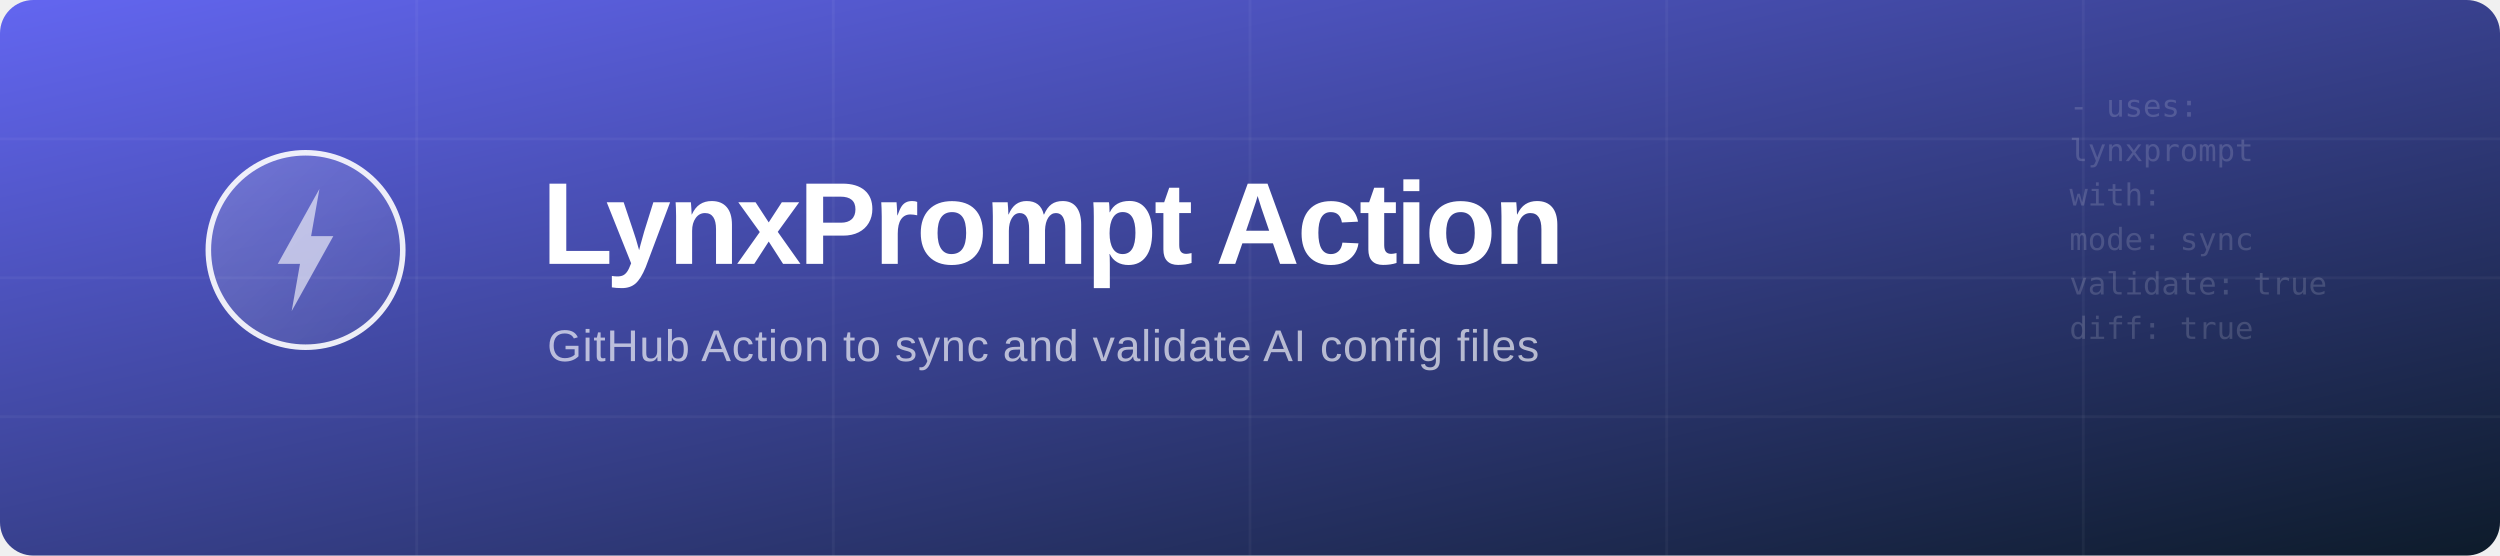
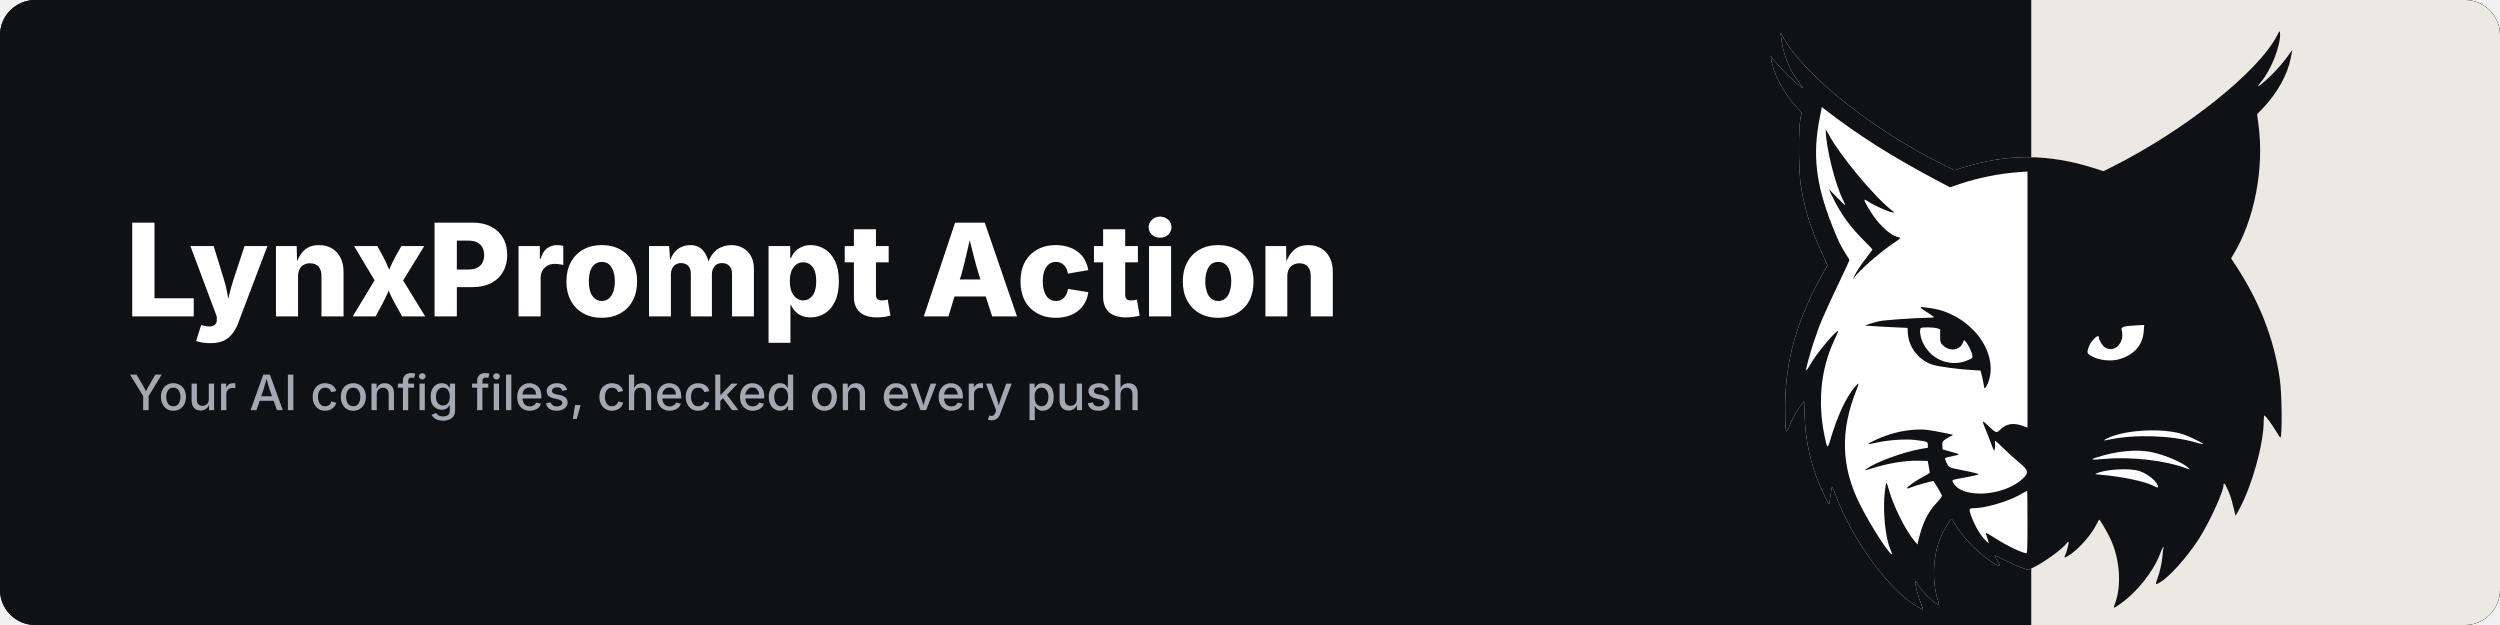
- <svg xmlns="http://www.w3.org/2000/svg" viewBox="0 0 900 200" width="900" height="200">
+ <svg xmlns="http://www.w3.org/2000/svg" viewBox="0 0 1280 320" width="1280" height="320" role="img" aria-label="LynxPrompt Action">
  <defs>
-     <linearGradient id="bg" x1="0%" y1="0%" x2="100%" y2="100%">
-       <stop offset="0%" stop-color="#6366F1" />
-       <stop offset="100%" stop-color="#0D1B2A" />
-     </linearGradient>
-     <linearGradient id="glow" x1="0%" y1="0%" x2="100%" y2="100%">
-       <stop offset="0%" stop-color="#ffffff" stop-opacity="0.2" />
-       <stop offset="100%" stop-color="#ffffff" stop-opacity="0.05" />
-     </linearGradient>
+     <clipPath id="k">
+       <rect width="1280" height="320" rx="18" />
+     </clipPath>
  </defs>
-   <rect width="900" height="200" rx="12" fill="url(#bg)" />
-   <g stroke="#ffffff" stroke-opacity="0.04" stroke-width="1">
-     <line x1="0" y1="50" x2="900" y2="50" />
-     <line x1="0" y1="100" x2="900" y2="100" />
-     <line x1="0" y1="150" x2="900" y2="150" />
-     <line x1="150" y1="0" x2="150" y2="200" />
-     <line x1="300" y1="0" x2="300" y2="200" />
-     <line x1="450" y1="0" x2="450" y2="200" />
-     <line x1="600" y1="0" x2="600" y2="200" />
-     <line x1="750" y1="0" x2="750" y2="200" />
-   </g>
-   <g transform="translate(70, 50)">
-     <circle cx="40" cy="40" r="35" fill="url(#glow)" stroke="#ffffff" stroke-width="2" opacity="0.9" />
-     <polygon points="45,18 30,45 38,45 35,62 50,35 42,35" fill="#ffffff" opacity="0.6" />
-   </g>
-   <text x="195" y="95" font-family="'Segoe UI', 'Helvetica Neue', Arial, sans-serif" font-size="42" font-weight="700" fill="#ffffff" letter-spacing="-1">
-     LynxPrompt Action
-   </text>
-   <text x="197" y="130" font-family="'Segoe UI', 'Helvetica Neue', Arial, sans-serif" font-size="16" fill="#ffffff" opacity="0.65" letter-spacing="0.3">
-     GitHub Action to sync and validate AI config files
-   </text>
-   <g transform="translate(745, 42)" opacity="0.15">
-     <text x="0" y="0" font-family="monospace" font-size="11" fill="#ffffff">- uses:</text>
-     <text x="0" y="16" font-family="monospace" font-size="11" fill="#ffffff">    lynxprompt</text>
-     <text x="0" y="32" font-family="monospace" font-size="11" fill="#ffffff">  with:</text>
-     <text x="0" y="48" font-family="monospace" font-size="11" fill="#ffffff">    mode: sync</text>
-     <text x="0" y="64" font-family="monospace" font-size="11" fill="#ffffff">    validate: true</text>
-     <text x="0" y="80" font-family="monospace" font-size="11" fill="#ffffff">    diff: true</text>
+   <g clip-path="url(#k)">
+     <rect width="1280" height="320" fill="#0F1115" />
+     <rect width="1280" height="320" fill="#0F1115" />
+     <rect x="1040" width="240" height="320" fill="#ECE9E2" />
+     <g transform="translate(906.2 15.3) scale(0.42)" fill-rule="evenodd">
+       <path fill="#FFFFFF" d="m181 703.9c-34.2-18.7-81.2-82.7-101.2-137.6-1.8-5.1-3.6-9.3-4-9.3-.3 0-1.2 4.7-1.9 10.5-.7 5.8-1.6 10.5-1.9 10.5-1.1 0-12.5-24.8-15.9-34.4-8.6-24.3-12.9-47.5-13.8-73l-.6-17.9-2.4 2.9c-5 6.1-12.5 19.2-15.5 27.3-4.5 11.7-5.2 8.8-5.2-23.9 0-55.1 14-104.8 45.5-161.3l6.1-10.9-6.5-14.1c-14.2-31-20.5-51-25.9-82.2-2.8-16.7-3.3-68.4-.7-81.9l1.6-7.8-6.6-7.2c-15.3-16.4-28.2-40.9-30.5-57.6l-.6-4.5 1.7 2.5c3.7 5.1 13.3 15.7 20.4 22.5 9.1 8.7 18.9 16.8 16.9 13.9-.8-1.2-3.9-5.5-6.8-9.5-10.7-14.9-17.2-32.1-19.7-52.4l-.6-5 3 5.2c26.4 47.1 110.5 113.9 196.3 156.2l12.7 6.2 9.3-2.9c55-17.5 105.5-17.4 161.4.5l11 3.5 10.5-5.2c89.5-44.9 179-116.4 201.6-161 2.6-5.1 2.8-5.3 3.1-2.7 1.6 13.8-10.4 45.1-22.9 59.9-5.2 6.2-4.9 6.9.9 2.3 11.4-9.2 25-23.8 33.6-36.5 2.5-3.7 3.6-4.6 3.2-3-.3 1.4-1 5.2-1.7 8.5-3.7 19.4-16 41.8-32.4 59.3l-8.6 9.1 1.7 12.8c7.2 53.4-5.1 116.7-31 158.8l-2.4 4.1 4.6 6.9c29.7 44.9 47.5 90 54.7 139.5 2.8 18.5 3.2 72.1.7 72-.4 0-2.5-3.1-4.6-6.8-4.6-7.9-13.6-20.2-14.8-20.2-.4 0-.8 2.8-.8 6.3 0 28.1-14 78.7-29.7 107.7l-4.6 8.4-2.8-10.9c-2.8-11.6-3.5-13.6-7.6-22.7-2.6-5.9-4.3-7.4-4.3-3.9 0 8.2-18 47.2-30.7 66.6-14.7 22.4-35.4 45.4-46.9 52.1-5.7 3.4-5.8 3.1-3-4.7 3-8.3 5.3-18.5 6.1-27.4 .3-3.9.8-8.1 1.1-9.5 .9-4.2-1.1-1-3.9 6.6-8.4 21.8-27.8 46.4-48.1 60.8-8.8 6.3-9.5 6.4-7.3.9 8.7-21.9 6.5-54.9-5.4-80.3-3.8-8-12.5-23-13.5-23-.2 0-1.8 2.8-3.5 6.2-6.7 13.3-22 30.4-33.7 37.6-5.2 3.2-6.2 2.9-4-1.1 1.7-3.3 4.7-15.7 3.8-15.7-.5 0-1.5.8-2.2 1.8-5.3 7.1-26.5 22.6-40.1 29.3l-6.7 3.3-7.3-2.4c-3.9-1.4-13.2-5.5-20.5-9.2-7.2-3.7-13.2-6.4-13.2-6 0 .5 1.6 3.4 3.5 6.7 4.3 7 4.2 7.2-2.1 3.9-16.7-8.8-38.6-30.3-49.6-48.6-2.2-3.8-4.2-6.8-4.4-6.8-1.2 0-10.6 15.9-13.3 22.5-9.5 22.6-10.8 54.6-3.2 77.3 2.1 6 1.4 6.4-4.3 2-8.9-6.8-17.8-16.7-21.9-24.3-3.9-7.2-.1 11.5 4.8 24 1.9 4.9 3.3 9 3.2 9.1-.1.2-2.7-1.1-5.7-2.7z" />
+       <path fill="#0F1115" d="m181 703.9c-34.2-18.7-81.2-82.7-101.2-137.6-1.8-5.1-3.6-9.3-4-9.3-.3 0-1.2 4.7-1.9 10.5-.7 5.8-1.6 10.5-1.9 10.5-1.1 0-12.5-24.8-15.9-34.4-8.6-24.3-12.9-47.5-13.8-73l-.6-17.9-2.4 2.9c-5 6.1-12.5 19.2-15.5 27.3-4.5 11.7-5.2 8.8-5.2-23.9 0-55.1 14-104.8 45.5-161.3l6.1-10.9-6.5-14.1c-14.2-31-20.5-51-25.9-82.2-2.8-16.7-3.3-68.4-.7-81.9l1.6-7.8-6.6-7.2c-15.3-16.4-28.2-40.9-30.5-57.6l-.6-4.5 1.7 2.5c3.7 5.1 13.3 15.7 20.4 22.5 9.1 8.7 18.9 16.8 16.9 13.9-.8-1.2-3.9-5.5-6.8-9.5-10.7-14.9-17.2-32.1-19.7-52.4l-.6-5 3 5.2c26.4 47.1 110.5 113.9 196.3 156.2l12.7 6.2 9.3-2.9c55-17.5 105.5-17.4 161.4.5l11 3.5 10.5-5.2c89.5-44.9 179-116.4 201.6-161 2.6-5.1 2.8-5.3 3.1-2.7 1.6 13.8-10.4 45.1-22.9 59.9-5.2 6.2-4.9 6.9.9 2.3 11.4-9.2 25-23.8 33.6-36.5 2.5-3.7 3.6-4.6 3.2-3-.3 1.4-1 5.2-1.7 8.5-3.7 19.4-16 41.8-32.4 59.3l-8.6 9.1 1.7 12.8c7.2 53.4-5.1 116.7-31 158.8l-2.4 4.1 4.6 6.9c29.7 44.9 47.5 90 54.7 139.5 2.8 18.5 3.2 72.1.7 72-.4 0-2.5-3.1-4.6-6.8-4.6-7.9-13.6-20.2-14.8-20.2-.4 0-.8 2.8-.8 6.3 0 28.1-14 78.7-29.7 107.7l-4.6 8.4-2.8-10.9c-2.8-11.6-3.5-13.6-7.6-22.7-2.6-5.9-4.3-7.4-4.3-3.9 0 8.2-18 47.2-30.7 66.6-14.7 22.4-35.4 45.4-46.9 52.1-5.7 3.4-5.8 3.1-3-4.7 3-8.3 5.3-18.5 6.1-27.4 .3-3.9.8-8.1 1.1-9.5 .9-4.2-1.1-1-3.9 6.6-8.4 21.8-27.8 46.4-48.1 60.8-8.8 6.3-9.5 6.4-7.3.9 8.7-21.9 6.5-54.9-5.4-80.3-3.8-8-12.5-23-13.5-23-.2 0-1.8 2.8-3.5 6.2-6.7 13.3-22 30.4-33.7 37.6-5.2 3.2-6.2 2.9-4-1.1 1.7-3.3 4.7-15.7 3.8-15.7-.5 0-1.5.8-2.2 1.8-5.3 7.1-26.5 22.6-40.1 29.3l-6.7 3.3-7.3-2.4c-3.9-1.4-13.2-5.5-20.5-9.2-7.2-3.7-13.2-6.4-13.2-6 0 .5 1.6 3.4 3.5 6.7 4.3 7 4.2 7.2-2.1 3.9-16.7-8.8-38.6-30.3-49.6-48.6-2.2-3.8-4.2-6.8-4.4-6.8-1.2 0-10.6 15.9-13.3 22.5-9.5 22.6-10.8 54.6-3.2 77.3 2.1 6 1.4 6.4-4.3 2-8.9-6.8-17.8-16.7-21.9-24.3-3.9-7.2-.1 11.5 4.8 24 1.9 4.9 3.3 9 3.2 9.1-.1.2-2.7-1.1-5.7-2.7zm-32-65.3c0-.2-1-2.5-2.1-5.2-6.2-13.9-9.5-47.2-6.9-70 .7-6.3 1.6-11.4 2-11.4 .4 0 1.7 3.7 2.9 8.2 5.7 20.7 20.9 50.9 32 63.7l3 3.4 .6-2.9c5.3-23 11.6-36.2 23.4-48.6 4.6-5 6.1-7.3 5.6-8.5-1.1-3-9.7-17.3-10.4-17.3-2.4.1-21 5.3-26 7.3-3.3 1.4-6.1 2.1-6.1 1.6 0-1.7 11.7-10.1 19.8-14.1 4.5-2.3 8.2-4.6 8.1-5.2 0-.6-.6-4-1.3-7.6l-1.2-6.5-11.4-.3c-15.5-.4-37.2 3.1-56.8 9.4-8.9 2.8-9.4 2.9-6.7.8 10.7-8.3 45.5-21 67.8-24.8l7.2-1.2v-3.4c0-4-.9-4.3-15.6-6.1-12.1-1.4-32.9.1-47.6 3.4-11.9 2.7-12.1 1.9-.9-3.3 16.8-7.7 32.8-11.8 49.6-12.7 10.6-.5 14.7 0 37 4.5l8.4 1.8-5.5 3.1c-7.2 4-8.1 5.3-7.7 10.5l.3 4.2 9.9 2.8c12.3 3.4 12.3 3.3 2.9 5.3-11.3 2.4-10.6 1.9-8.8 6.2 3.2 7.6 3.5 7.8 15.7 10.2 19 3.8 25 5.3 24.1 6.1-.4.4-7.3 1.9-15.3 3.4-18.7 3.5-17.4 2.9-15.5 6.6 10.1 19.5 60.1 17 83.9-4.1 8.7-7.9 8.1-11.2-4.2-21-4.2-3.5-12.6-11-18.5-16.8-10.5-10.3-10.8-10.5-10.3-7.1 .3 1.9.2 5.1-.2 7l-.9 3.5-1.5-3.5c-.8-2-2.5-6.5-3.8-10-1.3-3.6-3.8-10.1-5.7-14.4-4.2-10-3.8-10.3 3.9-2.9 9.5 9.1 10.1 9.2 14.8 4.4 7-7.2 16.6-8.6 28.2-4l4.8 1.9v-156.2-156.1l-10.2.7c-22.4 1.4-49.4 6.8-71.3 14.1l-13 4.4-12.5-6.6c-58-30.6-99.6-56.9-141.5-89.5l-2.2-1.7-2.7 13.7c-8.7 44.6-4.7 79.6 14.7 129.3 7.3 18.7 11 26.4 17.3 36.2 2.4 3.7 4.4 7 4.4 7.3 0 .4-4 9-8.9 19.3-24 50.5-27.1 57.7-35.3 82.6-4 12.2-8.8 29.7-8.8 32.1 0 1.6 2.3-1.4 5.4-7 6.9-12.4 30.4-40.6 33.7-40.6 .4 0-1.6 5.1-4.6 11.2-16.3 34.6-20.5 74.7-12.1 115.9 3.4 16.7 3.8 17.1 7 6.3 8.9-30.1 19.4-52.6 30.3-65.3 5.1-6 5.4-5.1 1.7 4.1-19.9 49.6-18.6 93.5 4.2 139 13.7 27.5 39.4 66.8 39.4 60.4zm165-38.6c0-20.9-.2-38-.5-38-.3 0-4.4 2.2-9.3 5-13.6 7.7-41.6 16-54.4 16-6.8 0-7.4.8-5.3 7.1 4.4 13 11.8 26 18.9 32.8 4.2 4.1 4.2 4.1 1.6-3.4-1.1-3.2-1.8-6-1.5-6.3 .2-.2 5 2.6 10.7 6.2 13.8 9 33.3 18.4 38.6 18.6 .9 0 1.2-8.2 1.2-38zm159-43.3c0-5.4-12.1-15.5-22.5-18.9-11.8-3.8-39.6-2.4-51.9 2.6-3 1.2-2.7 1.3 5.4 2 24.4 2 53 8 62.8 13.1 5.5 2.8 6.2 3 6.2 1.2zm36-23.7c-7.6-6.4-27-14.5-42.9-18.1-15.9-3.5-36.8-2.2-58.7 3.6-19.2 5.2-19 6.3 1 4.5 32.1-2.9 73.7 1.9 99.1 11.4 5.4 2 5.5 2 1.5-1.4zm18-29.1c-4.9-3.3-20-10.2-26.2-11.8-26.2-7.1-70.2-4.1-90.1 6.1-5.2 2.6-4.5 2.9 3.3 1.2 31.3-6.6 75.6-5.1 105 3.5 7.8 2.3 10.3 2.6 8 1zm-266-68.9c0-1.3-1-6.3-2.1-11.1l-2.1-8.6-11.7-.7c-15.1-.9-39.2-4.1-46.1-6.2-16.7-4.9-29.7-21-30.8-37.9l-.4-7.2-25.7-1.2c-14.1-.8-25.7-1.5-25.9-1.6-.5-.5 11.8-4.3 17.8-5.5 6.7-1.3 44-4 56.8-4 5 0 9.2-.4 9.2-.8 0-.4-4.1-3.3-9.2-6.5-10.5-6.5-10.1-6.7 6.2-4.3 46 7 81.3 51.3 70 87.8-2.2 7.2-6 12.1-6 7.8zm-19.1-32.6c5.2-2.3 5.3-2.5 4.8-5.9-.7-4.2-5.1-13.2-7.9-16.2l-2.1-2.3-1.8 4c-4.2 9.4-16.9 10.2-24.9 1.6-2.2-2.5-2.5-3.6-2.5-10.7v-7.9l-3.5-1.2c-4.1-1.3-17.9-1.6-19.9-.4-2.3 1.5-.8 11.9 3 19.2 10.3 20.4 34.4 29.1 54.8 19.8zm184.2-1c18.1-5.4 28.4-17.2 29.6-34.1l.6-7.6-10.9.6c-14.1.7-17.7 1.9-16.6 5.5 4.2 15.3-8.5 28.6-20.4 21.3-3.1-1.9-7.4-9.1-7.4-12.4 0-5-9.8 4.5-12.4 11.9-2.2 6.6-2.1 7.6 1.7 10 9.1 6.1 24.6 8.1 35.8 4.8zm-323-101.9c4.2-7.8 7.8-13.1 15.6-23.2 3.5-4.5 6.3-8.4 6.3-8.6 0-.3-5.1-5.6-11.3-11.8-16-16.1-26.5-30.6-36.1-49.6-3.1-6.2-5.6-11.5-5.6-11.8 0-.3 4.3 4 9.6 9.5 5.3 5.5 9.9 9.9 10.1 9.6 .2-.2-1-3.2-2.7-6.5-9.7-19.4-21-65.1-21-85.4 0-.5 1.5 1.8 3.3 5.2 13.8 26 57.5 78.4 78.2 93.8 9 6.7-19.9-4.6-30.7-12.1-4.7-3.2-4.8-2-.1 6.3 10.7 19.4 26.5 35.2 37.3 37.6 4.2.9 3.9 1.4-5.3 7.5-16.5 11-41.1 32.6-48.5 42.5-1.5 2-1.2.9.9-3z" />
+     </g>
+     <path fill="#fff" d="m67.7 162v-48h11.4v38.7h20.1v9.3zm32.7 12.6l2.6-8.2 1.4.4q2 .5 3.5.3 1.6-.2 2.4-1.1 .8-.9.7-2.4v-1.5l-13.5-36.1h11.9l5.4 17.6q1.1 3.6 1.7 7.2 .2 1.1.4 2.3 .3-1.2.5-2.3 .9-3.7 2-7.2l5.8-17.6h11.7l-15.1 39.8q-1.1 2.9-2.9 5.1-1.7 2.3-4.5 3.6-2.7 1.2-6.8 1.2-2.1 0-4-.3-1.9-.3-3.2-.8zm52.2-33.2v20.6h-11.3v-36h10.6l.2 7.8q1.3-3.4 3.7-5.7 2.8-2.6 7.6-2.6 3.8 0 6.6 1.7 2.8 1.7 4.3 4.7 1.6 3.1 1.6 7.2v22.9h-11.3v-20.8q0-3-1.5-4.7-1.6-1.7-4.4-1.7-1.8 0-3.2.8-1.4.7-2.1 2.2-.8 1.5-.8 3.6zm28 20.6l11.2-18.5-10.5-17.5h11.9l2.8 5.1q1.5 2.8 2.7 5.7 .3.6.6 1.3 .2-.6.5-1.3 1.3-2.9 2.8-5.7l2.9-5.1h11.7l-10.8 17.6 11.3 18.4h-11.8l-3.5-6.3q-1.6-2.8-2.9-5.7-.2-.6-.5-1.2-.3.6-.5 1.2-1.3 2.9-2.8 5.7l-3.4 6.3zm41.9 0v-48h19.7q5.4 0 9.3 2.1 4 2.1 6.1 5.8 2.1 3.7 2.1 8.7 0 4.9-2.2 8.6-2.1 3.7-6.1 5.8-4 2-9.5 2h-8v15zm11.4-24h5.9q2.7 0 4.5-.9 1.8-.9 2.7-2.6 .9-1.7.9-3.9 0-2.3-.9-3.9-.9-1.7-2.7-2.6-1.9-.9-4.5-.9h-5.9zm31.6 24v-36h10.9v6.5h.4q1-3.5 3.2-5.3 2.3-1.7 5.2-1.7 .8 0 1.7.1 .8.1 1.5.3v9.8q-.8-.3-2.1-.4-1.3-.2-2.3-.2-2.1 0-3.7.9-1.7 1-2.6 2.6-.9 1.6-.9 3.7v19.7zm42.6.7q-5.6 0-9.7-2.4-4-2.3-6.2-6.5-2.2-4.1-2.2-9.7 0-5.6 2.2-9.7 2.2-4.2 6.2-6.5 4.1-2.4 9.7-2.4 5.7 0 9.7 2.4 4.1 2.3 6.2 6.5 2.2 4.1 2.2 9.7 0 5.6-2.2 9.7-2.1 4.2-6.2 6.5-4 2.4-9.7 2.4zm0-8.6q2.2 0 3.7-1.3 1.4-1.2 2.2-3.5 .8-2.3.8-5.3 0-2.9-.8-5.2-.8-2.2-2.2-3.5-1.5-1.2-3.7-1.2-2.1 0-3.6 1.2-1.5 1.3-2.3 3.5-.7 2.3-.7 5.2 0 3 .7 5.3 .8 2.3 2.3 3.5 1.5 1.3 3.6 1.3zm24.2 7.9v-36h10.3l.5 7.2q.8-2.1 1.9-3.6 1.6-2.1 3.8-3.1 2.2-1 4.7-1 3.9 0 6.2 2.5 1.9 1.9 3.1 5.8 .8-2.2 2.1-3.8 1.8-2.4 4.3-3.4 2.6-1.1 5.3-1.1 3.4 0 5.9 1.5 2.6 1.4 4.1 4.1 1.5 2.8 1.5 6.6v24.3h-11.2v-21.8q0-2.7-1.4-4.1-1.5-1.4-3.7-1.4-1.6 0-2.8.7-1.1.7-1.7 2-.7 1.2-.7 3v21.6h-10.8v-21.9q0-2.5-1.3-4-1.4-1.4-3.7-1.4-1.5 0-2.7.7-1.2.7-1.8 2-.7 1.3-.7 3.2v21.4zm61.2 13.5v-49.5h11.1v6.2h.4q.6-1.7 1.9-3.2 1.3-1.5 3.4-2.5 2-1 4.8-1 3.8 0 7.1 2 3.3 2 5.3 6.1 2 4.1 2 10.4 0 6.1-1.9 10.2-2 4.2-5.2 6.2-3.3 2.1-7.3 2.1-2.8 0-4.8-.9-2-.9-3.3-2.4-1.3-1.4-2-3h-.3v19.3zm17.7-21.7q2.2 0 3.7-1.3 1.5-1.2 2.3-3.4 .7-2.2.7-5.1 0-2.9-.7-5.1-.8-2.2-2.3-3.4-1.5-1.2-3.7-1.2-2.1 0-3.6 1.2-1.5 1.2-2.4 3.3-.8 2.2-.8 5.2 0 3 .8 5.1 .9 2.2 2.4 3.4 1.5 1.3 3.6 1.3zm43.8-27.8v8.3h-6.5v16.7q0 1.4.7 2.1 .6.7 2.2.7 .5 0 1.6-.1 1-.2 1.5-.3l1.4 8.2q-1.9.5-3.6.7-1.8.2-3.4.2-5.7 0-8.7-2.7-3-2.7-3-7.8v-17.7h-4.7v-8.3h4.7v-8.6h11.3v8.6zm18 36l16-48h15.2l16.5 48h-12.7l-3.3-10.2h-16l-3.1 10.2zm29-18.9l-.7-2.1q-1.6-5.2-3.1-11.2-.8-3.3-1.7-6.8-.8 3.5-1.6 6.9-1.3 5.9-2.8 11.1l-.7 2.1zm38.6 19.6q-5.7 0-9.7-2.4-4.1-2.3-6.3-6.5-2.1-4.1-2.1-9.7 0-5.6 2.1-9.7 2.2-4.2 6.3-6.5 4-2.4 9.7-2.4 3.4 0 6.3.9 2.9.9 5 2.6 2.2 1.6 3.5 4 1.3 2.4 1.8 5.3l-10.4 1.8q-.3-1.5-.8-2.6-.5-1.1-1.3-1.8-.7-.8-1.8-1.2-1-.4-2.2-.4-2.2 0-3.7 1.2-1.5 1.2-2.3 3.4-.8 2.3-.8 5.3 0 3.1.8 5.4 .8 2.3 2.3 3.5 1.5 1.2 3.7 1.2 1.3 0 2.3-.4 1-.4 1.7-1.2 .8-.8 1.4-2 .5-1.1.7-2.6l10.4 1.7q-.4 3.1-1.8 5.5-1.3 2.4-3.5 4.1-2.1 1.7-5 2.6-2.9.9-6.3.9zm42-36.7v8.3h-6.5v16.7q0 1.4.7 2.1 .6.7 2.1.7 .6 0 1.7-.1 1-.2 1.5-.3l1.4 8.2q-1.9.5-3.6.7-1.8.2-3.4.2-5.7 0-8.7-2.7-3-2.7-3-7.8v-17.7h-4.7v-8.3h4.7v-8.6h11.3v8.6zm5.7 36v-36h11.3v36zm5.6-40.3q-2.4 0-4.1-1.5-1.7-1.6-1.7-3.9 0-2.2 1.7-3.8 1.7-1.6 4.1-1.6 2.5 0 4.2 1.6 1.7 1.5 1.7 3.8 0 2.3-1.7 3.9-1.7 1.5-4.2 1.5zm29.8 41q-5.6 0-9.7-2.4-4-2.3-6.2-6.5-2.2-4.1-2.2-9.7 0-5.6 2.2-9.7 2.2-4.2 6.2-6.5 4.1-2.4 9.7-2.4 5.7 0 9.7 2.4 4.1 2.3 6.3 6.5 2.1 4.1 2.1 9.7 0 5.6-2.1 9.7-2.2 4.2-6.3 6.5-4 2.4-9.7 2.4zm0-8.6q2.2 0 3.7-1.3 1.5-1.2 2.2-3.5 .8-2.3.8-5.3 0-2.9-.8-5.2-.7-2.2-2.2-3.5-1.5-1.2-3.7-1.2-2.1 0-3.6 1.2-1.5 1.3-2.2 3.5-.8 2.3-.8 5.2 0 3 .8 5.3 .7 2.3 2.2 3.5 1.5 1.3 3.6 1.3zm35.4-12.7v20.6h-11.2v-36h10.6l.1 7.8q1.4-3.4 3.8-5.7 2.8-2.6 7.5-2.6 3.8 0 6.6 1.7 2.8 1.7 4.3 4.7 1.6 3.1 1.6 7.2v22.9h-11.3v-20.8q0-3-1.5-4.7-1.5-1.7-4.3-1.7-1.8 0-3.2.8-1.4.7-2.2 2.2-.8 1.5-.8 3.6z" />
+     <path fill="#A3A8B3" d="m73.3 210v-7.2l-6.7-11h3.3l3.4 5.8q.6 1 1 1.8 .2.5.4 1 .3-.5.5-1 .4-.9 1-1.8l3.3-5.8h3.3l-6.7 11v7.2zm15.5.3q-2 0-3.4-.9-1.4-.9-2.2-2.5-.8-1.6-.8-3.7 0-2.1.8-3.7 .8-1.6 2.2-2.4 1.4-.9 3.4-.9 1.9 0 3.3.9 1.5.8 2.3 2.4 .8 1.6.8 3.7 0 2.1-.8 3.7-.8 1.6-2.3 2.5-1.4.9-3.3.9zm0-2.3q1.2 0 2-.6 .8-.7 1.2-1.8 .4-1.1.4-2.4 0-1.3-.4-2.3-.4-1.1-1.2-1.8-.8-.6-2-.6-1.3 0-2.1.6-.8.7-1.2 1.7-.4 1.1-.4 2.4 0 1.3.4 2.4 .4 1.1 1.2 1.8 .8.6 2.1.6zm14 2.2q-1.4 0-2.5-.6-1-.6-1.6-1.7-.6-1.2-.6-2.9v-8.6h2.7v8.3q0 1.5.8 2.3 .8.8 2.1.8 .9 0 1.6-.4 .7-.4 1.2-1.1 .4-.8.4-1.9v-8h2.7v13.6h-2.6v-2.7q-.6 1.4-1.5 2-1.2.9-2.7.9zm10.4-.2v-13.6h2.6v2.1h.1q.4-1.1 1.3-1.7 1-.6 2.2-.6 .2 0 .6 0 .3 0 .5 0v2.6q-.1-.1-.6-.1-.4-.1-.8-.1-.9 0-1.7.4-.7.4-1.1 1.1-.4.7-.4 1.6v8.3zm15.1 0l6.5-18.2h3.4l6.6 18.2h-3l-1.7-4.8h-7.1l-1.7 4.8zm11-7.1l-1.1-3q-.4-1.3-.9-2.9-.4-1.3-.8-3-.5 1.7-.9 3-.5 1.7-.8 2.9l-1.1 3zm10.9-11.1v18.2h-2.8v-18.2zm16.2 18.5q-1.9 0-3.3-.9-1.4-.9-2.2-2.5-.8-1.6-.8-3.7 0-2.1.8-3.7 .8-1.6 2.2-2.4 1.4-.9 3.3-.9 1.1 0 2 .3 1 .2 1.7.7 .8.6 1.3 1.3 .5.8.8 1.7l-2.6.6q-.1-.5-.4-.9-.3-.5-.7-.8-.4-.3-.9-.5-.5-.1-1.1-.1-1.3 0-2.1.6-.8.7-1.2 1.7-.4 1.1-.4 2.4 0 1.4.4 2.4 .4 1.1 1.2 1.8 .8.6 2.1.6 .6 0 1.1-.2 .5-.1 1-.5 .4-.3.6-.7 .3-.5.4-1.1l2.6.7q-.3.9-.8 1.7-.5.7-1.3 1.3-.7.5-1.6.8-1 .3-2.1.3zm14.5 0q-1.9 0-3.4-.9-1.4-.9-2.2-2.5-.8-1.6-.8-3.7 0-2.1.8-3.7 .8-1.6 2.2-2.4 1.5-.9 3.4-.9 1.9 0 3.3.9 1.5.8 2.3 2.4 .8 1.6.8 3.7 0 2.1-.8 3.7-.8 1.6-2.3 2.5-1.4.9-3.3.9zm0-2.3q1.2 0 2-.6 .8-.7 1.2-1.8 .4-1.1.4-2.4 0-1.3-.4-2.3-.4-1.1-1.2-1.8-.8-.6-2-.6-1.3 0-2.1.6-.8.7-1.2 1.7-.4 1.1-.4 2.4 0 1.3.4 2.4 .4 1.1 1.2 1.8 .8.6 2.1.6zm12-6.1v8.1h-2.7v-13.6h2.6v2.6q.6-1.3 1.5-2 1.1-.8 2.7-.8 1.4 0 2.4.6 1.1.6 1.7 1.7 .6 1.1.6 2.8v8.7h-2.7v-8.3q0-1.5-.8-2.3-.8-.9-2.1-.9-.9 0-1.6.4-.8.4-1.2 1.2-.4.7-.4 1.8zm19.1-5.5v2.1h-3v11.5h-2.7v-11.5h-2.6v-2.1h2.6v-1.6q0-1.3.6-2.1 .5-.9 1.5-1.3 .9-.4 2-.4 .8 0 1.4.1 .5.1.8.2l-.6 2.2q-.2-.1-.5-.1-.3-.1-.7-.1-1 0-1.4.5-.4.5-.4 1.4v1.2zm2.8 13.6v-13.6h2.7v13.6zm1.4-15.7q-.7 0-1.2-.5-.5-.5-.5-1.1 0-.7.5-1.2 .5-.4 1.2-.4 .7 0 1.2.4 .5.5.5 1.2 0 .6-.5 1.1-.5.5-1.2.5zm10.6 21.1q-1.5 0-2.7-.4-1.2-.4-1.9-1.1-.8-.7-1.2-1.5l2.3-1q.2.4.6.8 .4.4 1.1.7 .7.3 1.8.3 1.6 0 2.6-.7 .9-.7.9-2.3v-2.7h-.2q-.2.5-.7 1-.4.5-1.2.9-.8.4-2 .4-1.6 0-2.9-.8-1.3-.7-2.1-2.2-.7-1.5-.7-3.7 0-2.1.7-3.7 .8-1.6 2.1-2.4 1.3-.8 2.9-.8 1.3 0 2.1.4 .8.4 1.2 1 .5.5.7 1h.2v-2.2h2.6v13.8q0 1.8-.8 2.9-.8 1.2-2.2 1.7-1.4.6-3.2.6zm0-7.8q1.2 0 2-.6 .7-.5 1.1-1.5 .4-1 .4-2.4 0-1.4-.4-2.4-.4-1.1-1.1-1.6-.8-.6-2-.6-1.2 0-2 .6-.8.6-1.2 1.6-.4 1.1-.4 2.4 0 1.3.4 2.3 .4 1 1.2 1.6 .8.6 2 .6zm23.2-11.2v2.1h-3v11.5h-2.7v-11.5h-2.6v-2.1h2.6v-1.6q0-1.3.6-2.1 .5-.9 1.5-1.3 .9-.4 2-.4 .8 0 1.4.1 .6.1.8.2l-.6 2.2q-.2-.1-.5-.1-.3-.1-.7-.1-1 0-1.4.5-.4.5-.4 1.4v1.2zm2.8 13.6v-13.6h2.7v13.6zm1.4-15.7q-.7 0-1.2-.5-.5-.5-.5-1.1 0-.7.5-1.2 .5-.4 1.2-.4 .7 0 1.2.4 .5.5.5 1.2 0 .6-.5 1.1-.5.5-1.2.5zm7.6-2.5v18.2h-2.7v-18.2zm9.5 18.5q-2 0-3.5-.9-1.4-.9-2.2-2.4-.8-1.6-.8-3.7 0-2.1.8-3.7 .8-1.6 2.2-2.5 1.4-.9 3.3-.9 1.2 0 2.2.4 1.1.4 2 1.2 .9.8 1.4 2.1 .5 1.3.5 3.1v1h-9.7q.1 1.2.5 2.1 .5 1 1.3 1.5 .9.5 2 .5 .8 0 1.4-.3 .6-.2 1.1-.6 .4-.4.6-1.1l2.6.6q-.4 1.1-1.1 1.9-.8.8-2 1.2-1.1.5-2.6.5zm-3.8-8.3h7q-.1-.9-.3-1.6-.4-.9-1.2-1.5-.8-.5-1.9-.5-1.1 0-2 .6-.8.5-1.2 1.4-.3.7-.4 1.6zm17.5 8.3q-1.5 0-2.6-.4-1.2-.5-1.9-1.3-.7-.8-1-2.1l2.5-.5q.3 1.1 1.1 1.6 .8.5 1.9.5 1.3 0 2.1-.5 .8-.6.8-1.3 0-.7-.5-1.1-.5-.4-1.4-.7l-2.3-.5q-1.9-.4-2.9-1.3-.9-1-.9-2.5 0-1.2.7-2.1 .7-.9 1.9-1.4 1.1-.5 2.7-.5 1.5 0 2.5.4 1.1.4 1.7 1.2 .7.8 1 1.8l-2.5.5q-.2-.7-.8-1.3-.7-.5-1.9-.5-1.1 0-1.8.5-.8.5-.8 1.3 0 .7.5 1.1 .5.4 1.6.7l2.2.4q1.9.5 2.8 1.4 .9.9.9 2.3 0 1.3-.7 2.2-.7 1-1.9 1.5-1.3.6-3 .6zm8.3 4.2l1.1-7.1h2.9l-2 7.1zm20-4.2q-1.9 0-3.3-.9-1.5-.9-2.3-2.5-.8-1.6-.8-3.7 0-2.1.8-3.7 .8-1.6 2.3-2.4 1.4-.9 3.3-.9 1.1 0 2 .3 .9.2 1.7.7 .7.6 1.3 1.3 .5.8.7 1.7l-2.5.6q-.2-.5-.4-.9-.3-.5-.7-.8-.4-.3-.9-.5-.6-.1-1.2-.1-1.2 0-2 .6-.8.7-1.2 1.7-.4 1.1-.4 2.4 0 1.4.4 2.4 .4 1.1 1.2 1.8 .8.6 2 .6 .7 0 1.2-.2 .5-.1.9-.5 .4-.3.7-.7 .3-.5.4-1.1l2.6.7q-.3.9-.8 1.7-.5.7-1.3 1.3-.7.5-1.7.8-.9.3-2 .3zm11.4-8.4v8.1h-2.7v-18.2h2.7v7q.5-1.2 1.3-1.8 1.2-.8 2.8-.8 1.4 0 2.4.6 1.1.6 1.7 1.7 .5 1.1.5 2.8v8.7h-2.7v-8.3q0-1.5-.7-2.3-.8-.9-2.1-.9-.9 0-1.7.4-.7.4-1.1 1.2-.4.7-.4 1.8zm18.2 8.4q-2 0-3.5-.9-1.4-.9-2.2-2.4-.8-1.6-.8-3.7 0-2.1.8-3.7 .8-1.6 2.2-2.5 1.4-.9 3.3-.9 1.2 0 2.3.4 1 .4 1.9 1.2 .9.8 1.4 2.1 .5 1.3.5 3.1v1h-9.7q.1 1.2.5 2.1 .5 1 1.3 1.5 .9.5 2.1.5 .7 0 1.3-.3 .6-.2 1.1-.6 .4-.4.7-1.1l2.5.6q-.3 1.1-1.1 1.9-.8.8-2 1.2-1.1.5-2.6.5zm-3.8-8.3h7q-.1-.9-.3-1.6-.4-.9-1.2-1.5-.8-.5-1.9-.5-1.1 0-1.9.6-.8.5-1.3 1.4-.3.7-.4 1.6zm18.4 8.3q-2 0-3.4-.9-1.4-.9-2.2-2.5-.8-1.6-.8-3.7 0-2.1.8-3.7 .8-1.6 2.2-2.4 1.4-.9 3.4-.9 1 0 2 .3 .9.2 1.6.7 .8.6 1.3 1.3 .5.8.8 1.7l-2.6.6q-.1-.5-.4-.9-.3-.5-.7-.8-.4-.3-.9-.5-.5-.1-1.1-.1-1.3 0-2.1.6-.8.7-1.2 1.7-.4 1.1-.4 2.4 0 1.4.4 2.4 .4 1.1 1.2 1.8 .8.6 2.1.6 .6 0 1.1-.2 .6-.1 1-.5 .4-.3.7-.7 .3-.5.4-1.1l2.5.7q-.2.9-.8 1.7-.5.7-1.2 1.3-.8.5-1.7.8-1 .3-2 .3zm8.7-.3v-18.2h2.6v10.3h.3l5.4-5.7h3.2l-5.5 5.8 5.9 7.8h-3.3l-4.6-6.1-1.4 1.3v4.8zm19.3.3q-2.1 0-3.5-.9-1.5-.9-2.3-2.4-.8-1.6-.8-3.7 0-2.1.8-3.7 .8-1.6 2.2-2.5 1.4-.9 3.3-.9 1.2 0 2.3.4 1.1.4 1.9 1.2 .9.8 1.4 2.1 .5 1.3.5 3.1v1h-9.7q.1 1.2.5 2.1 .5 1 1.4 1.5 .8.5 2 .5 .7 0 1.3-.3 .7-.2 1.1-.6 .5-.4.7-1.1l2.5.6q-.3 1.1-1.1 1.9-.8.8-1.9 1.2-1.2.5-2.6.5zm-3.9-8.3h7.1q-.1-.9-.4-1.6-.4-.9-1.2-1.5-.7-.5-1.9-.5-1.1 0-1.9.6-.8.5-1.2 1.4-.4.7-.5 1.6zm17.7 8.3q-1.6 0-2.9-.9-1.3-.8-2-2.4-.8-1.6-.8-3.8 0-2.2.8-3.8 .7-1.6 2-2.4 1.3-.8 2.9-.8 1.3 0 2.1.4 .8.4 1.2 1 .4.5.7 1h.1v-6.8h2.7v18.2h-2.6v-2.1h-.2q-.3.4-.7 1-.5.5-1.2.9-.8.5-2.1.5zm.6-2.3q1.2 0 2-.6 .7-.6 1.2-1.7 .4-1.1.4-2.5 0-1.4-.4-2.5-.4-1.1-1.2-1.6-.8-.6-2-.6-1.2 0-1.9.6-.8.6-1.2 1.7-.4 1-.4 2.4 0 1.3.4 2.4 .4 1.1 1.2 1.8 .8.6 1.9.6zm22.2 2.3q-1.9 0-3.3-.9-1.5-.9-2.3-2.5-.8-1.6-.8-3.7 0-2.1.8-3.7 .8-1.6 2.3-2.4 1.4-.9 3.3-.9 1.9 0 3.4.9 1.4.8 2.2 2.4 .8 1.6.8 3.7 0 2.1-.8 3.7-.8 1.6-2.2 2.5-1.5.9-3.4.9zm0-2.3q1.3 0 2.1-.6 .8-.7 1.2-1.8 .4-1.1.4-2.4 0-1.3-.4-2.3-.4-1.1-1.2-1.8-.8-.6-2.1-.6-1.2 0-2 .6-.8.7-1.2 1.7-.4 1.1-.4 2.4 0 1.3.4 2.4 .4 1.1 1.2 1.8 .8.6 2 .6zm12.1-6.1v8.1h-2.7v-13.6h2.5l.1 2.6q.5-1.3 1.4-2 1.2-.8 2.8-.8 1.4 0 2.4.6 1 .6 1.6 1.7 .6 1.1.6 2.8v8.7h-2.7v-8.3q0-1.5-.8-2.3-.7-.9-2.1-.9-.9 0-1.6.4-.7.4-1.1 1.2-.4.7-.4 1.8zm24.9 8.4q-2 0-3.5-.9-1.5-.9-2.3-2.4-.8-1.6-.8-3.7 0-2.1.8-3.7 .8-1.6 2.2-2.5 1.4-.9 3.3-.9 1.2 0 2.3.4 1.1.4 1.9 1.2 .9.8 1.4 2.1 .5 1.3.5 3.1v1h-9.7q.1 1.2.5 2.1 .5 1 1.4 1.5 .8.5 2 .5 .7 0 1.4-.3 .6-.2 1-.6 .5-.4.7-1.1l2.5.6q-.3 1.1-1.1 1.9-.8.8-1.9 1.2-1.2.5-2.6.5zm-3.8-8.3h7q-.1-.9-.4-1.6-.4-.9-1.2-1.5-.7-.5-1.9-.5-1.1 0-1.9.6-.8.5-1.2 1.4-.4.7-.4 1.6zm16 8l-5.2-13.6h3l2.6 7.7q.5 1.3.8 2.6 .2.5.3 1 .1-.5.2-1 .4-1.3.8-2.6l2.7-7.7h2.9l-5.2 13.6zm15.9.3q-2 0-3.5-.9-1.5-.9-2.3-2.4-.8-1.6-.8-3.7 0-2.1.8-3.7 .8-1.6 2.2-2.5 1.4-.9 3.3-.9 1.2 0 2.3.4 1.1.4 1.9 1.2 .9.8 1.4 2.1 .5 1.3.5 3.1v1h-9.7q.1 1.2.5 2.1 .5 1 1.4 1.5 .8.5 2 .5 .7 0 1.4-.3 .6-.2 1-.6 .5-.4.7-1.1l2.5.6q-.3 1.1-1.1 1.9-.8.8-1.9 1.2-1.2.5-2.6.5zm-3.8-8.3h7q-.1-.9-.4-1.6-.4-.9-1.2-1.5-.7-.5-1.9-.5-1.1 0-1.9.6-.8.5-1.2 1.4-.4.7-.4 1.6zm12.6 8v-13.6h2.6v2.1h.1q.4-1.1 1.3-1.7 1-.6 2.2-.6 .2 0 .6 0 .3 0 .5 0v2.6q-.1-.1-.6-.1-.4-.1-.8-.1-.9 0-1.7.4-.7.4-1.1 1.1-.4.7-.4 1.6v8.3zm9.8 4.9l.7-2.2 .3.1q.7.2 1.3.1 .5-.1.9-.5 .4-.5.7-1.3l.3-1-5.2-13.7h2.9l2.7 7.7q.4 1.3.7 2.6 .2.5.3 1 .1-.5.2-1 .4-1.3.8-2.6l2.8-7.7h2.8l-5.9 15.5q-.4 1.1-1 1.8-.6.8-1.4 1.1-.9.4-2 .4-.6 0-1.1-.1-.5-.1-.8-.2zm21.3.2v-18.7h2.6v2.2h.2q.2-.5.7-1 .4-.6 1.2-1 .8-.4 2-.4 1.7 0 3 .8 1.3.8 2 2.4 .7 1.6.7 3.8 0 2.2-.7 3.8-.7 1.6-2 2.4-1.3.9-3 .9-1.2 0-2-.5-.8-.4-1.2-.9-.5-.6-.7-1h-.1v7.2zm6.1-7.1q1.2 0 2-.6 .8-.7 1.2-1.8 .4-1.1.4-2.4 0-1.4-.4-2.4-.4-1.1-1.2-1.7-.8-.6-2-.6-1.1 0-1.9.6-.8.5-1.2 1.6-.4 1.1-.4 2.5 0 1.4.4 2.5 .4 1.1 1.2 1.7 .8.6 1.9.6zm14 2.2q-1.4 0-2.5-.6-1-.6-1.6-1.7-.6-1.2-.6-2.9v-8.6h2.7v8.3q0 1.5.8 2.3 .8.8 2.1.8 .9 0 1.6-.4 .7-.4 1.2-1.1 .4-.8.4-1.9v-8h2.7v13.6h-2.6v-2.7q-.6 1.4-1.5 2-1.2.9-2.7.9zm15.3.1q-1.5 0-2.7-.4-1.1-.5-1.9-1.3-.7-.8-.9-2.1l2.5-.5q.3 1.1 1 1.6 .8.5 2 .5 1.3 0 2-.5 .8-.6.8-1.3 0-.7-.5-1.1-.4-.4-1.4-.7l-2.3-.5q-1.9-.4-2.8-1.3-1-1-1-2.5 0-1.2.7-2.1 .7-.9 1.9-1.4 1.2-.5 2.7-.5 1.5 0 2.6.4 1 .4 1.7 1.2 .6.8.9 1.8l-2.4.5q-.3-.7-.9-1.3-.6-.5-1.8-.5-1.2 0-1.9.5-.7.5-.7 1.3 0 .7.4 1.1 .5.4 1.7.7l2.2.4q1.9.5 2.8 1.4 .9.9.9 2.3 0 1.3-.7 2.2-.7 1-2 1.5-1.3.6-2.9.6zm11.2-8.4v8.1h-2.7v-18.2h2.7v7q.5-1.2 1.4-1.8 1.1-.8 2.7-.8 1.4 0 2.5.6 1 .6 1.6 1.7 .6 1.1.6 2.8v8.7h-2.7v-8.3q0-1.5-.8-2.3-.8-.9-2.1-.9-.9 0-1.6.4-.8.4-1.2 1.2-.4.7-.4 1.8z" />
  </g>
</svg>
